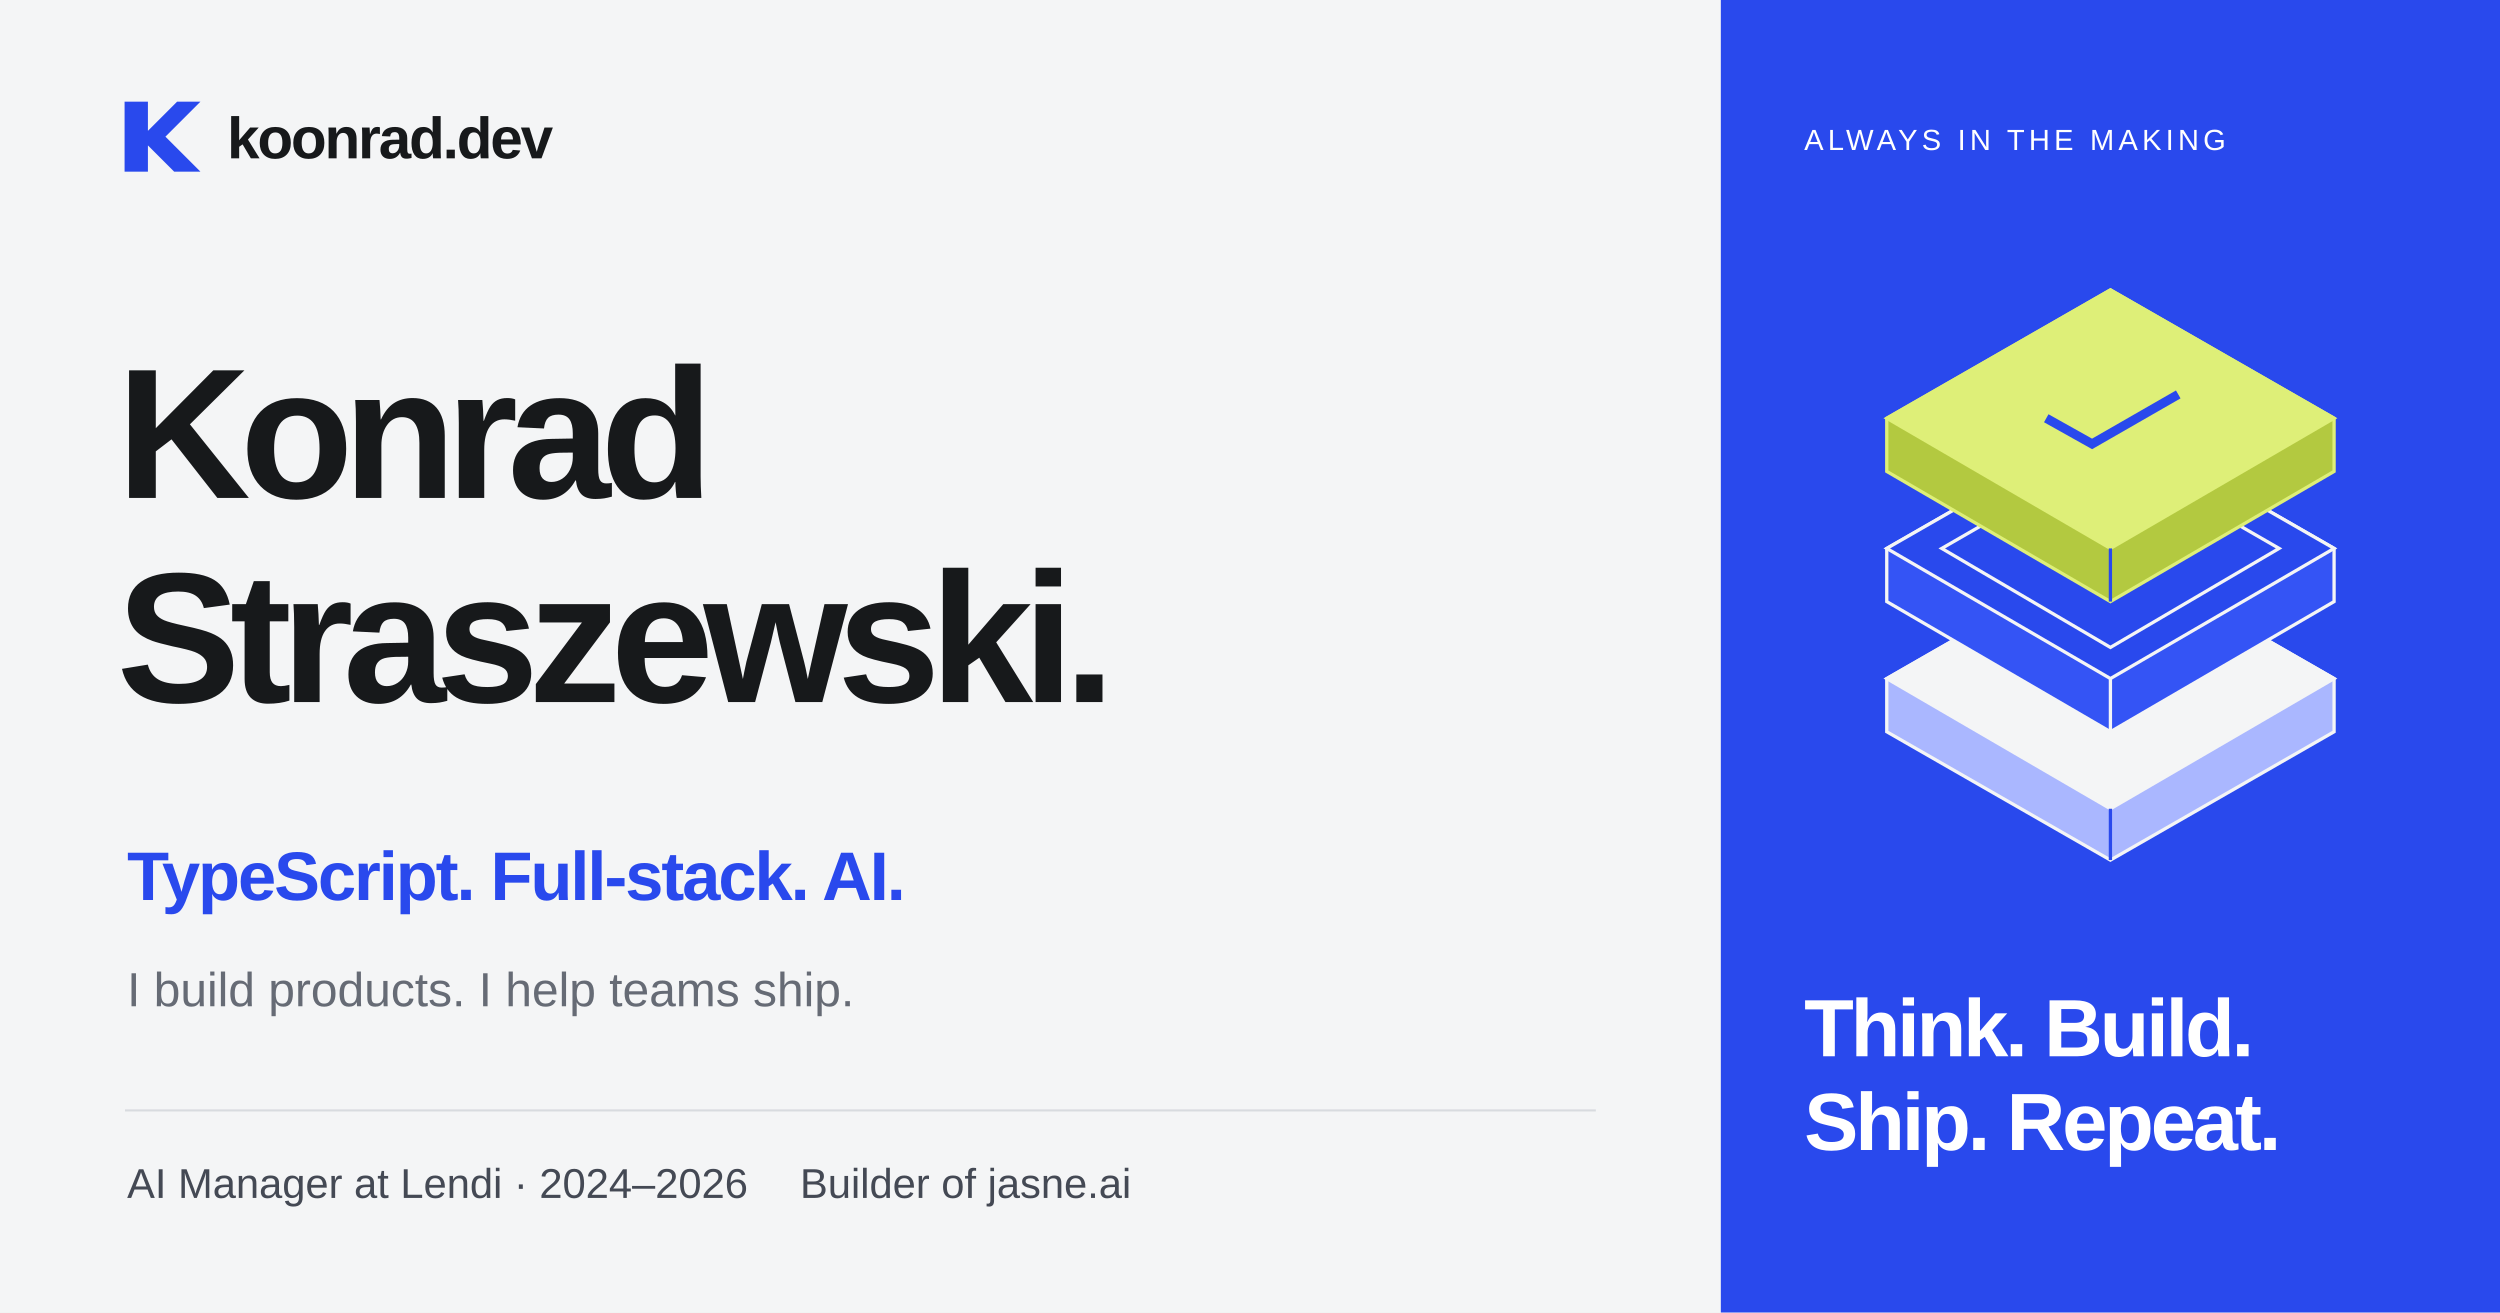
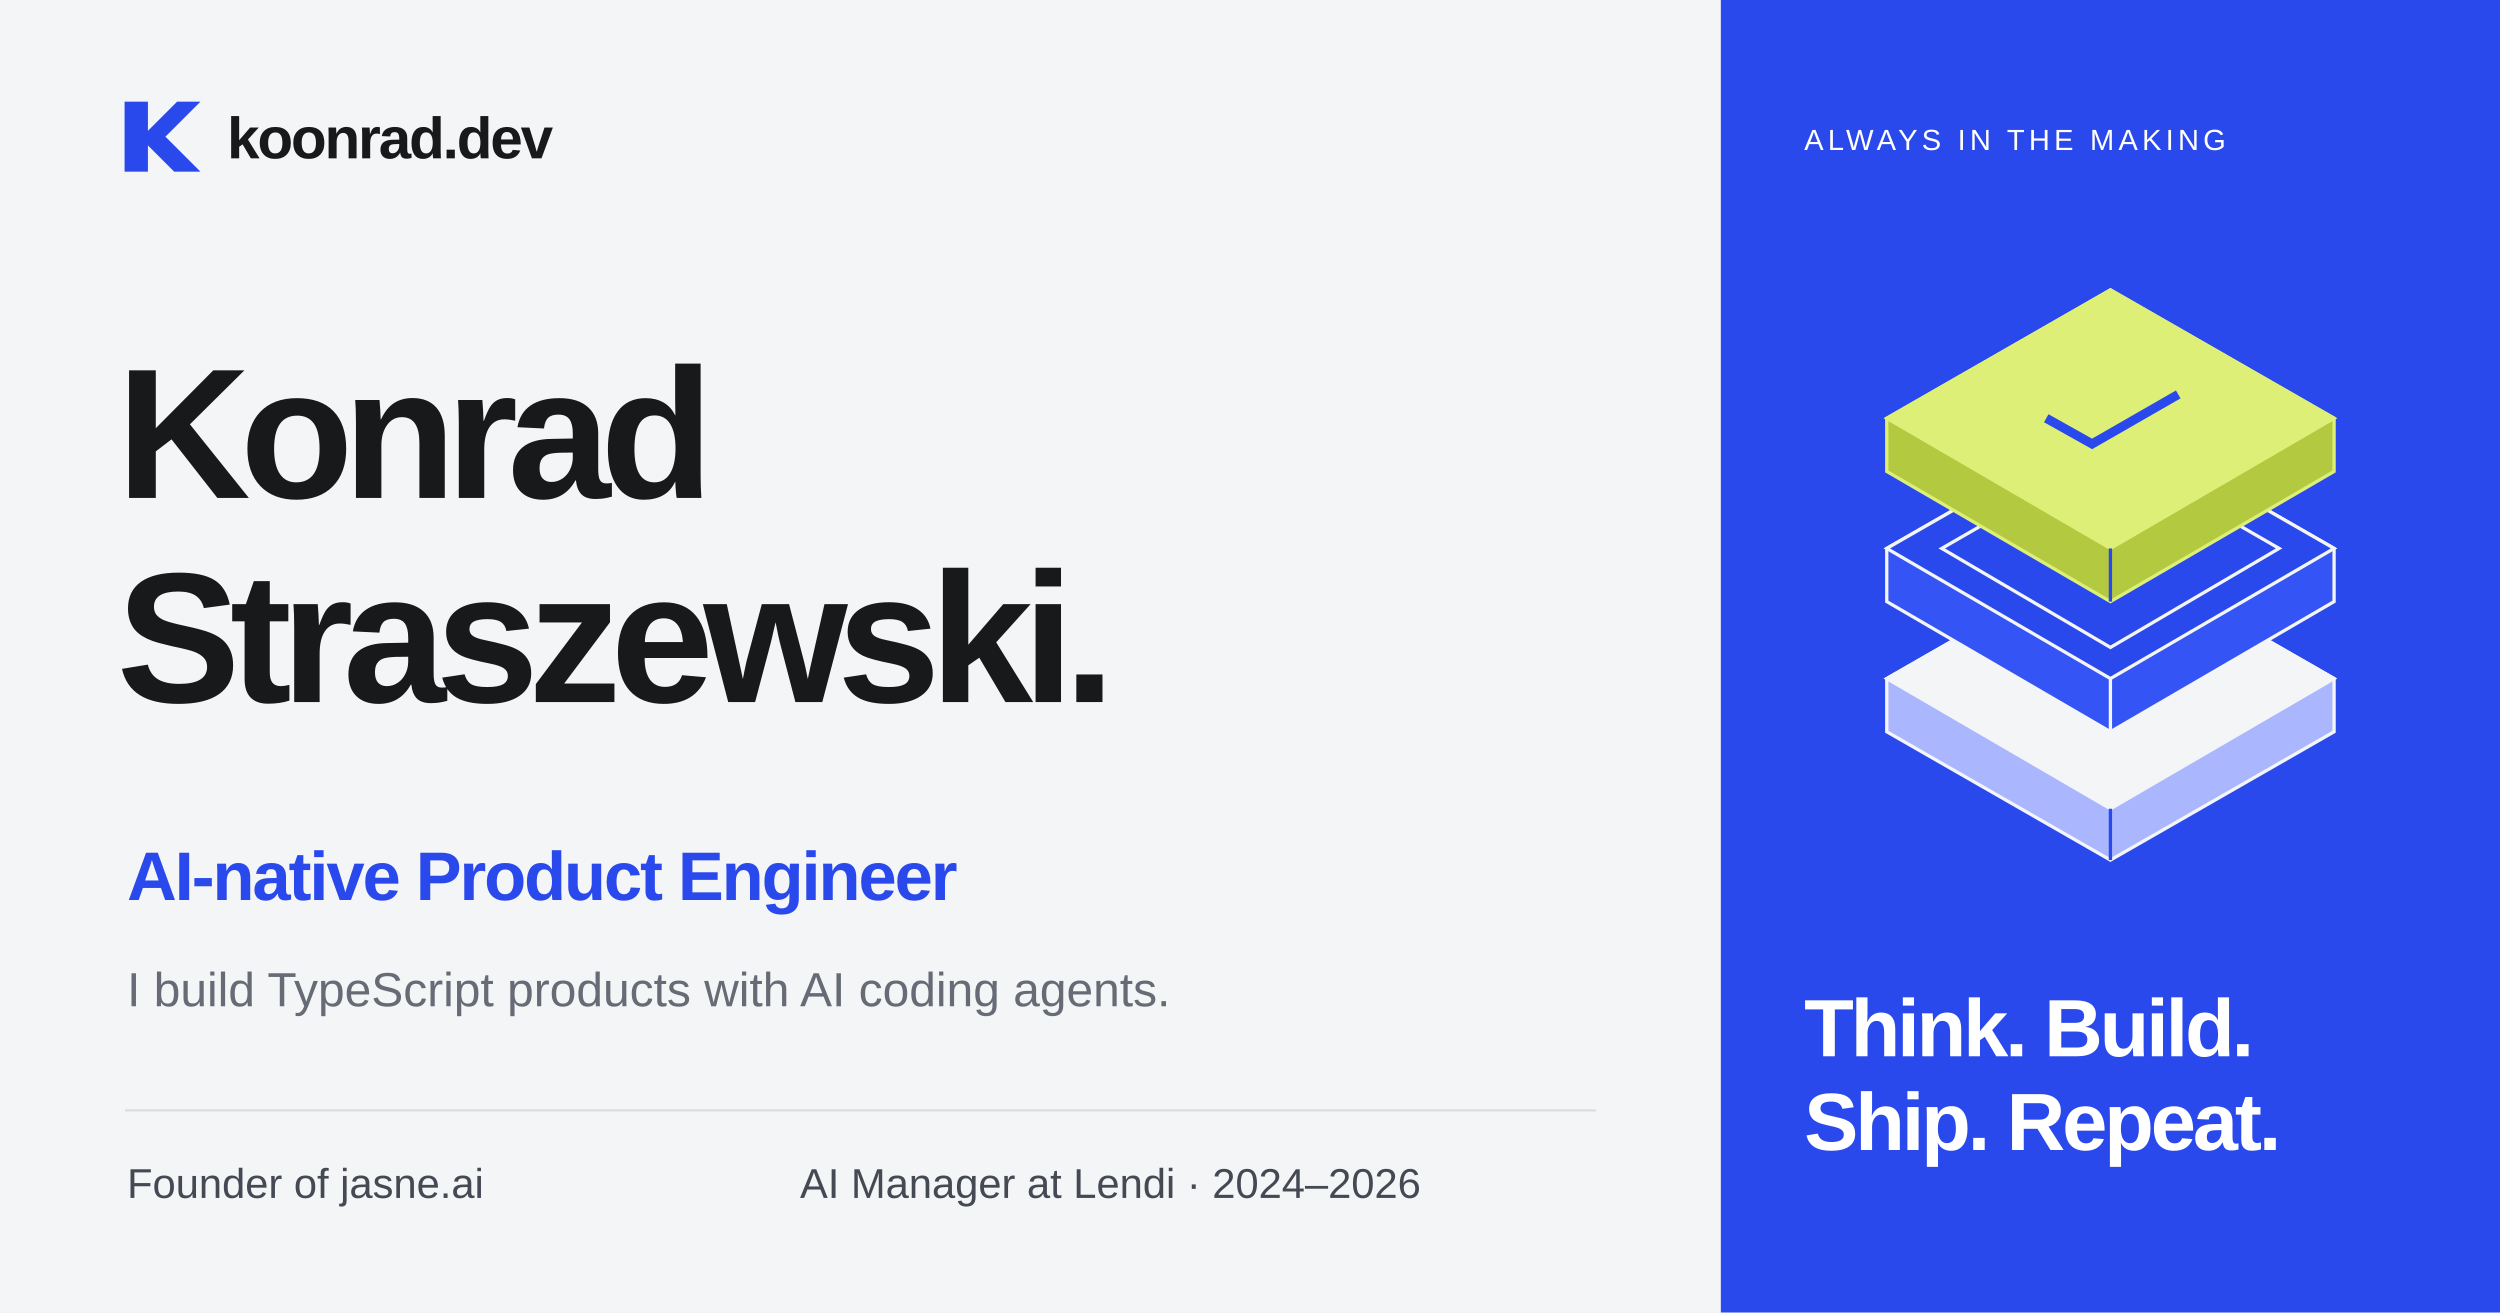
<svg xmlns="http://www.w3.org/2000/svg" width="1200" height="630" viewBox="0 0 1200 630">
  <rect width="1200" height="630" fill="#f4f5f6" />
  <rect x="826" width="374" height="630" fill="#2949ed" />
  <g transform="translate(57 46) scale(1.4)" fill="#2949ed">
    <path d="M2 2h8v10L20 2h8L16 14l12 12h-9L10 17v9H2V2Z" />
  </g>
  <g font-family="Arial, Helvetica, sans-serif" fill="#17191b">
    <text x="109" y="76" font-size="28" font-weight="700" letter-spacing="-1">koonrad.dev</text>
    <text x="56" y="239" font-size="89" font-weight="700" letter-spacing="-5">Konrad</text>
    <text x="56" y="337" font-size="89" font-weight="700" letter-spacing="-5">Straszewski.</text>
-     <text x="61" y="432" font-size="33" font-weight="700" letter-spacing="-1" fill="#2949ed">TypeScript. Full-stack. AI.</text>
-     <text x="61" y="483" font-size="23" fill="#666b75">I build products. I help teams ship.</text>
+     <text x="61" y="432" font-size="33" font-weight="700" letter-spacing="-1" fill="#2949ed">AI-native Product Engineer</text>
+     <text x="61" y="483" font-size="23" fill="#666b75">I build TypeScript products with AI coding agents.</text>
    <path d="M60 533H766" stroke="#d8dbdf" />
-     <text x="61" y="575" font-size="20" fill="#444954">AI Manager at Lendi · 2024–2026</text>
-     <text x="384" y="575" font-size="20" fill="#444954">Builder of jasne.ai</text>
+     <text x="61" y="575" font-size="20" fill="#444954">Founder of jasne.ai</text>
+     <text x="384" y="575" font-size="20" fill="#444954">AI Manager at Lendi · 2024–2026</text>
  </g>
  <g transform="translate(837 133) scale(.88)" stroke-width="1.8">
    <path d="m78 219 122-70 122 70v29l-122 70-122-70v-29Z" fill="#aab7ff" stroke="#f4f5f6" />
    <path d="m78 219 122 71 122-71-122-70-122 70Z" fill="#f4f5f6" stroke="#f4f5f6" />
    <path d="M200 290v28" stroke="#2949ed" />
    <path d="m78 148 122-70 122 70v29l-122 71-122-71v-29Z" fill="#3454f5" stroke="#f4f5f6" />
    <path d="m78 148 122 71 122-71-122-70-122 70Z" fill="#2949ed" stroke="#f4f5f6" />
    <path d="m108 148 92-53 92 53-92 54-92-54ZM200 219v29" fill="none" stroke="#f4f5f6" />
    <path d="m78 77 122-70 122 70v29l-122 71-122-71V77Z" fill="#b3c940" stroke="#deef78" />
    <path d="m78 77 122 71 122-71L200 7 78 77Z" fill="#deef78" stroke="#deef78" />
    <path d="M200 148v29" stroke="#2949ed" />
    <path d="m165 77 25 14 47-27" fill="none" stroke="#2949ed" stroke-width="5" />
  </g>
  <g font-family="Arial, Helvetica, sans-serif" fill="#fff">
    <text x="866" y="72" font-size="14" letter-spacing="2">ALWAYS IN THE MAKING</text>
    <text x="866" y="507" font-size="39" font-weight="700" letter-spacing="-1.5">Think. Build.</text>
    <text x="866" y="552" font-size="39" font-weight="700" letter-spacing="-1.5">Ship. Repeat.</text>
  </g>
</svg>
